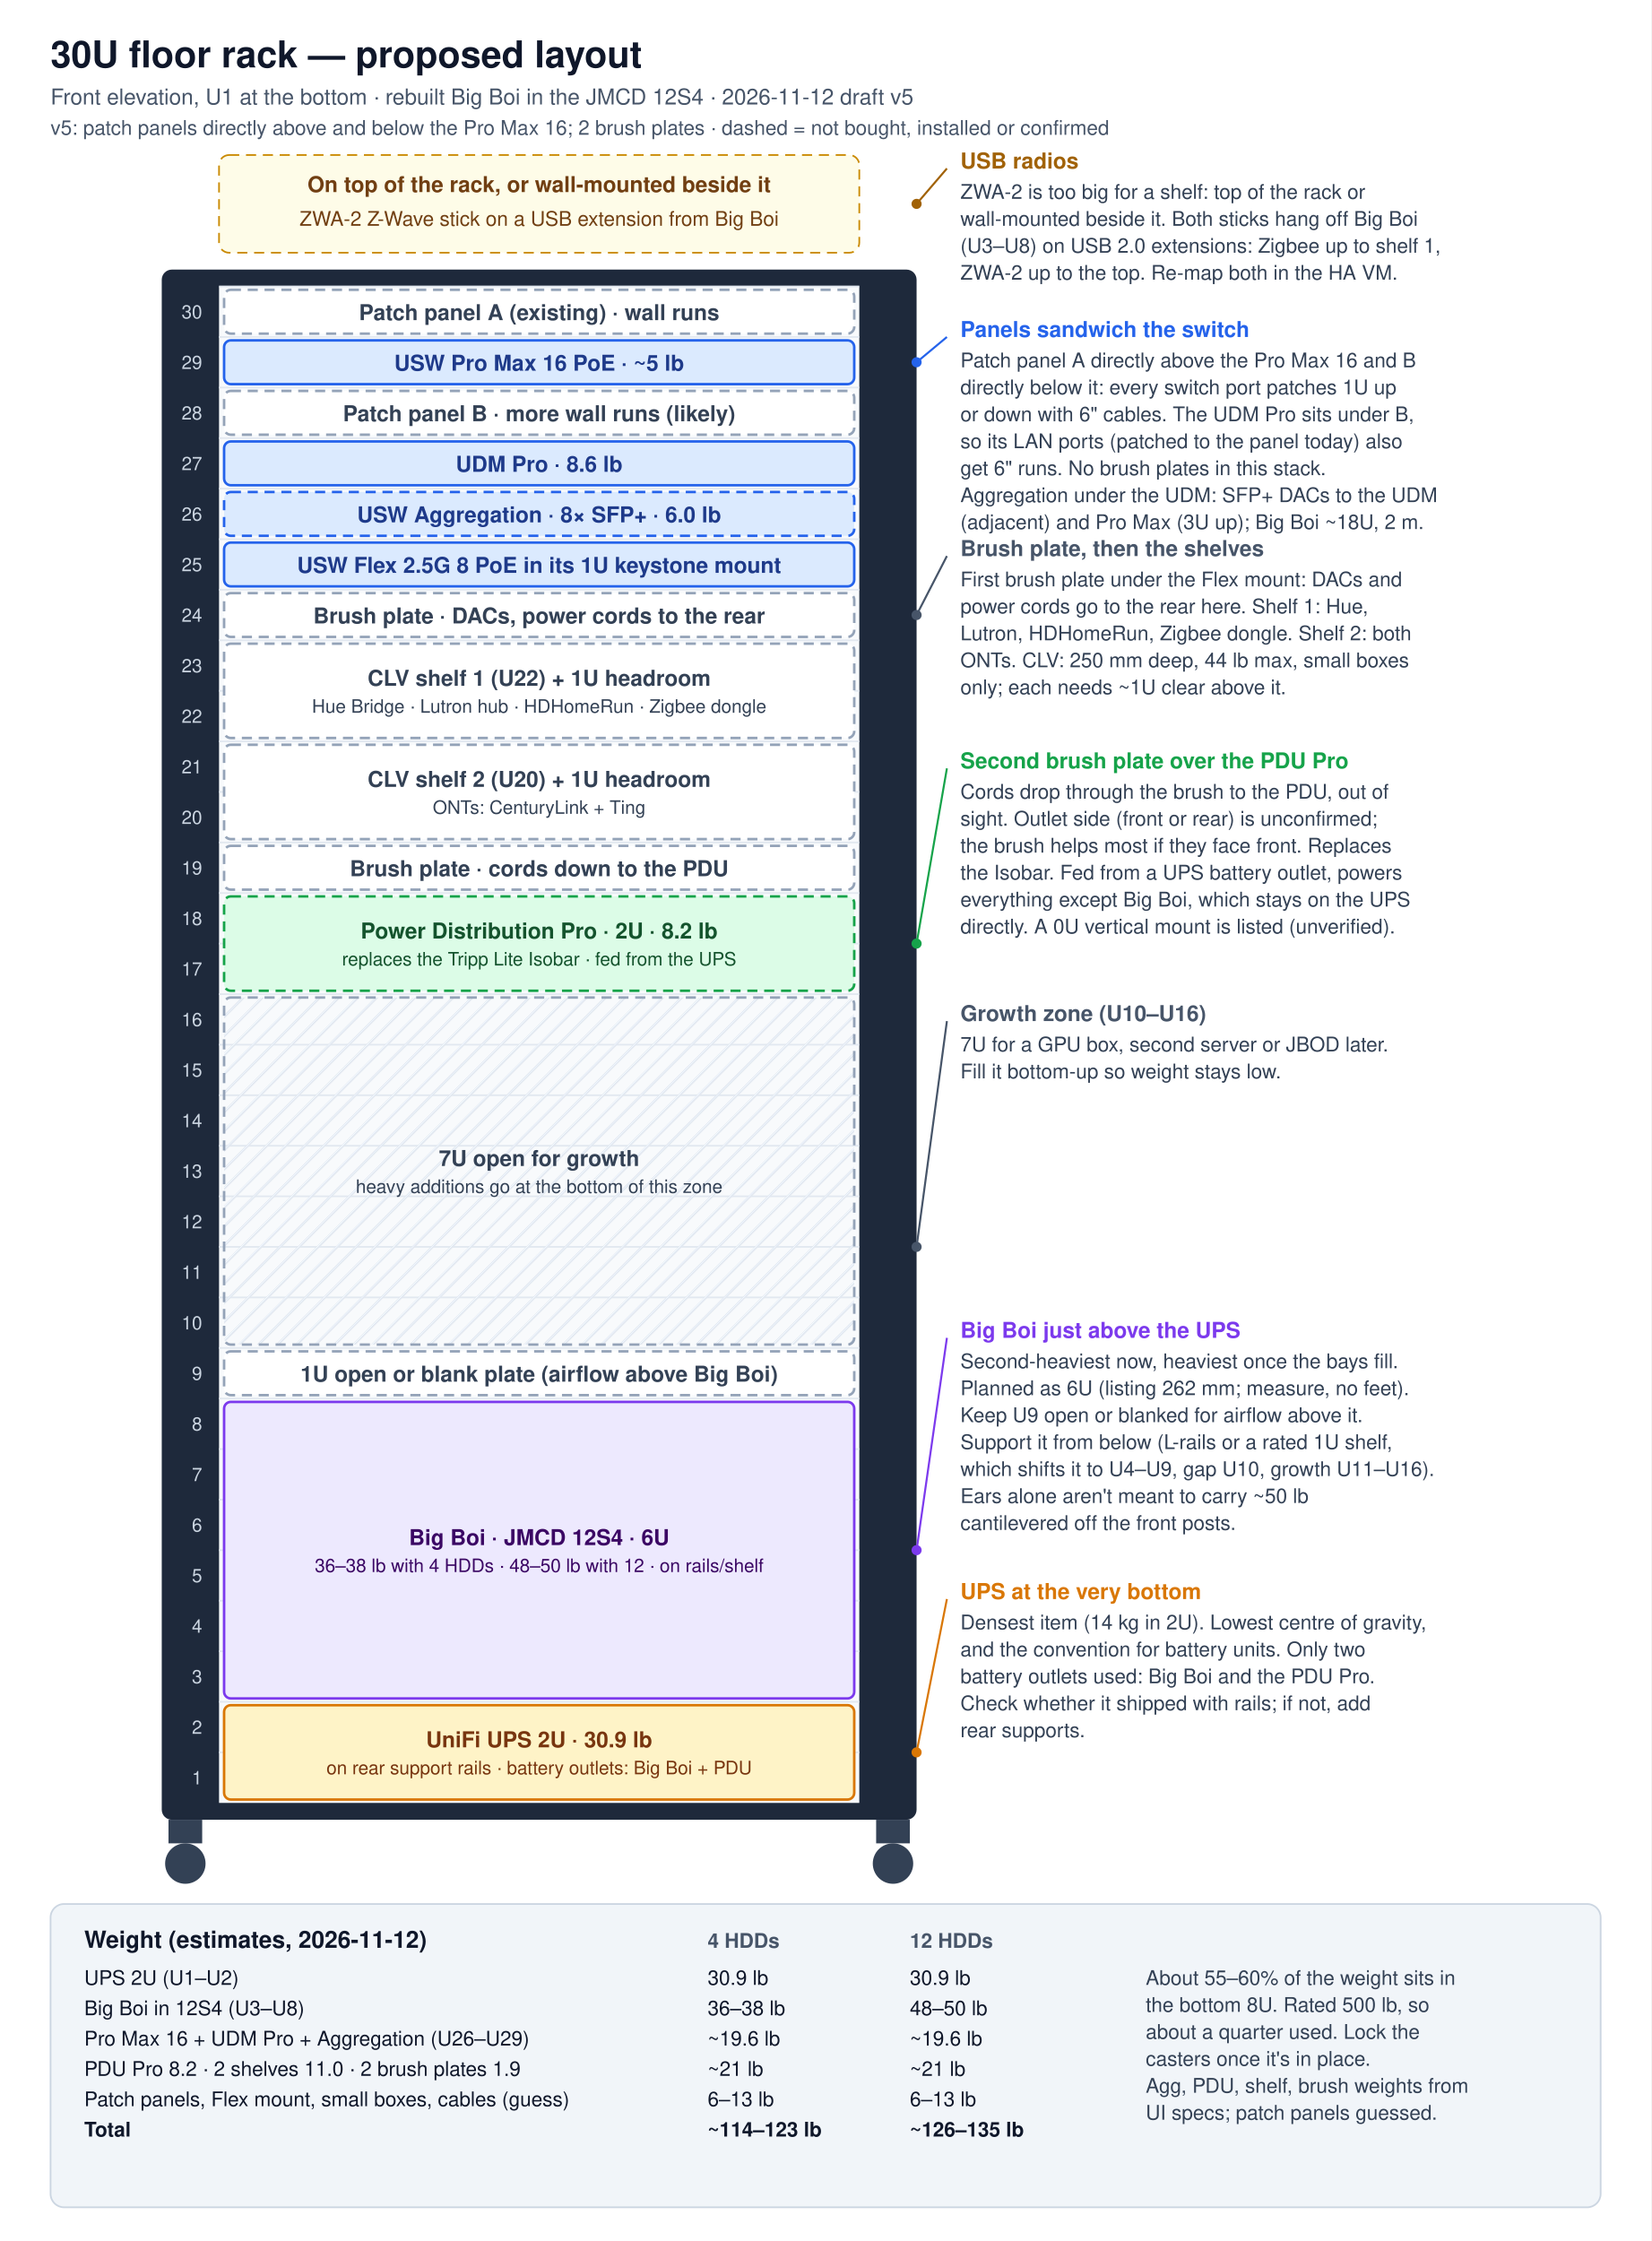
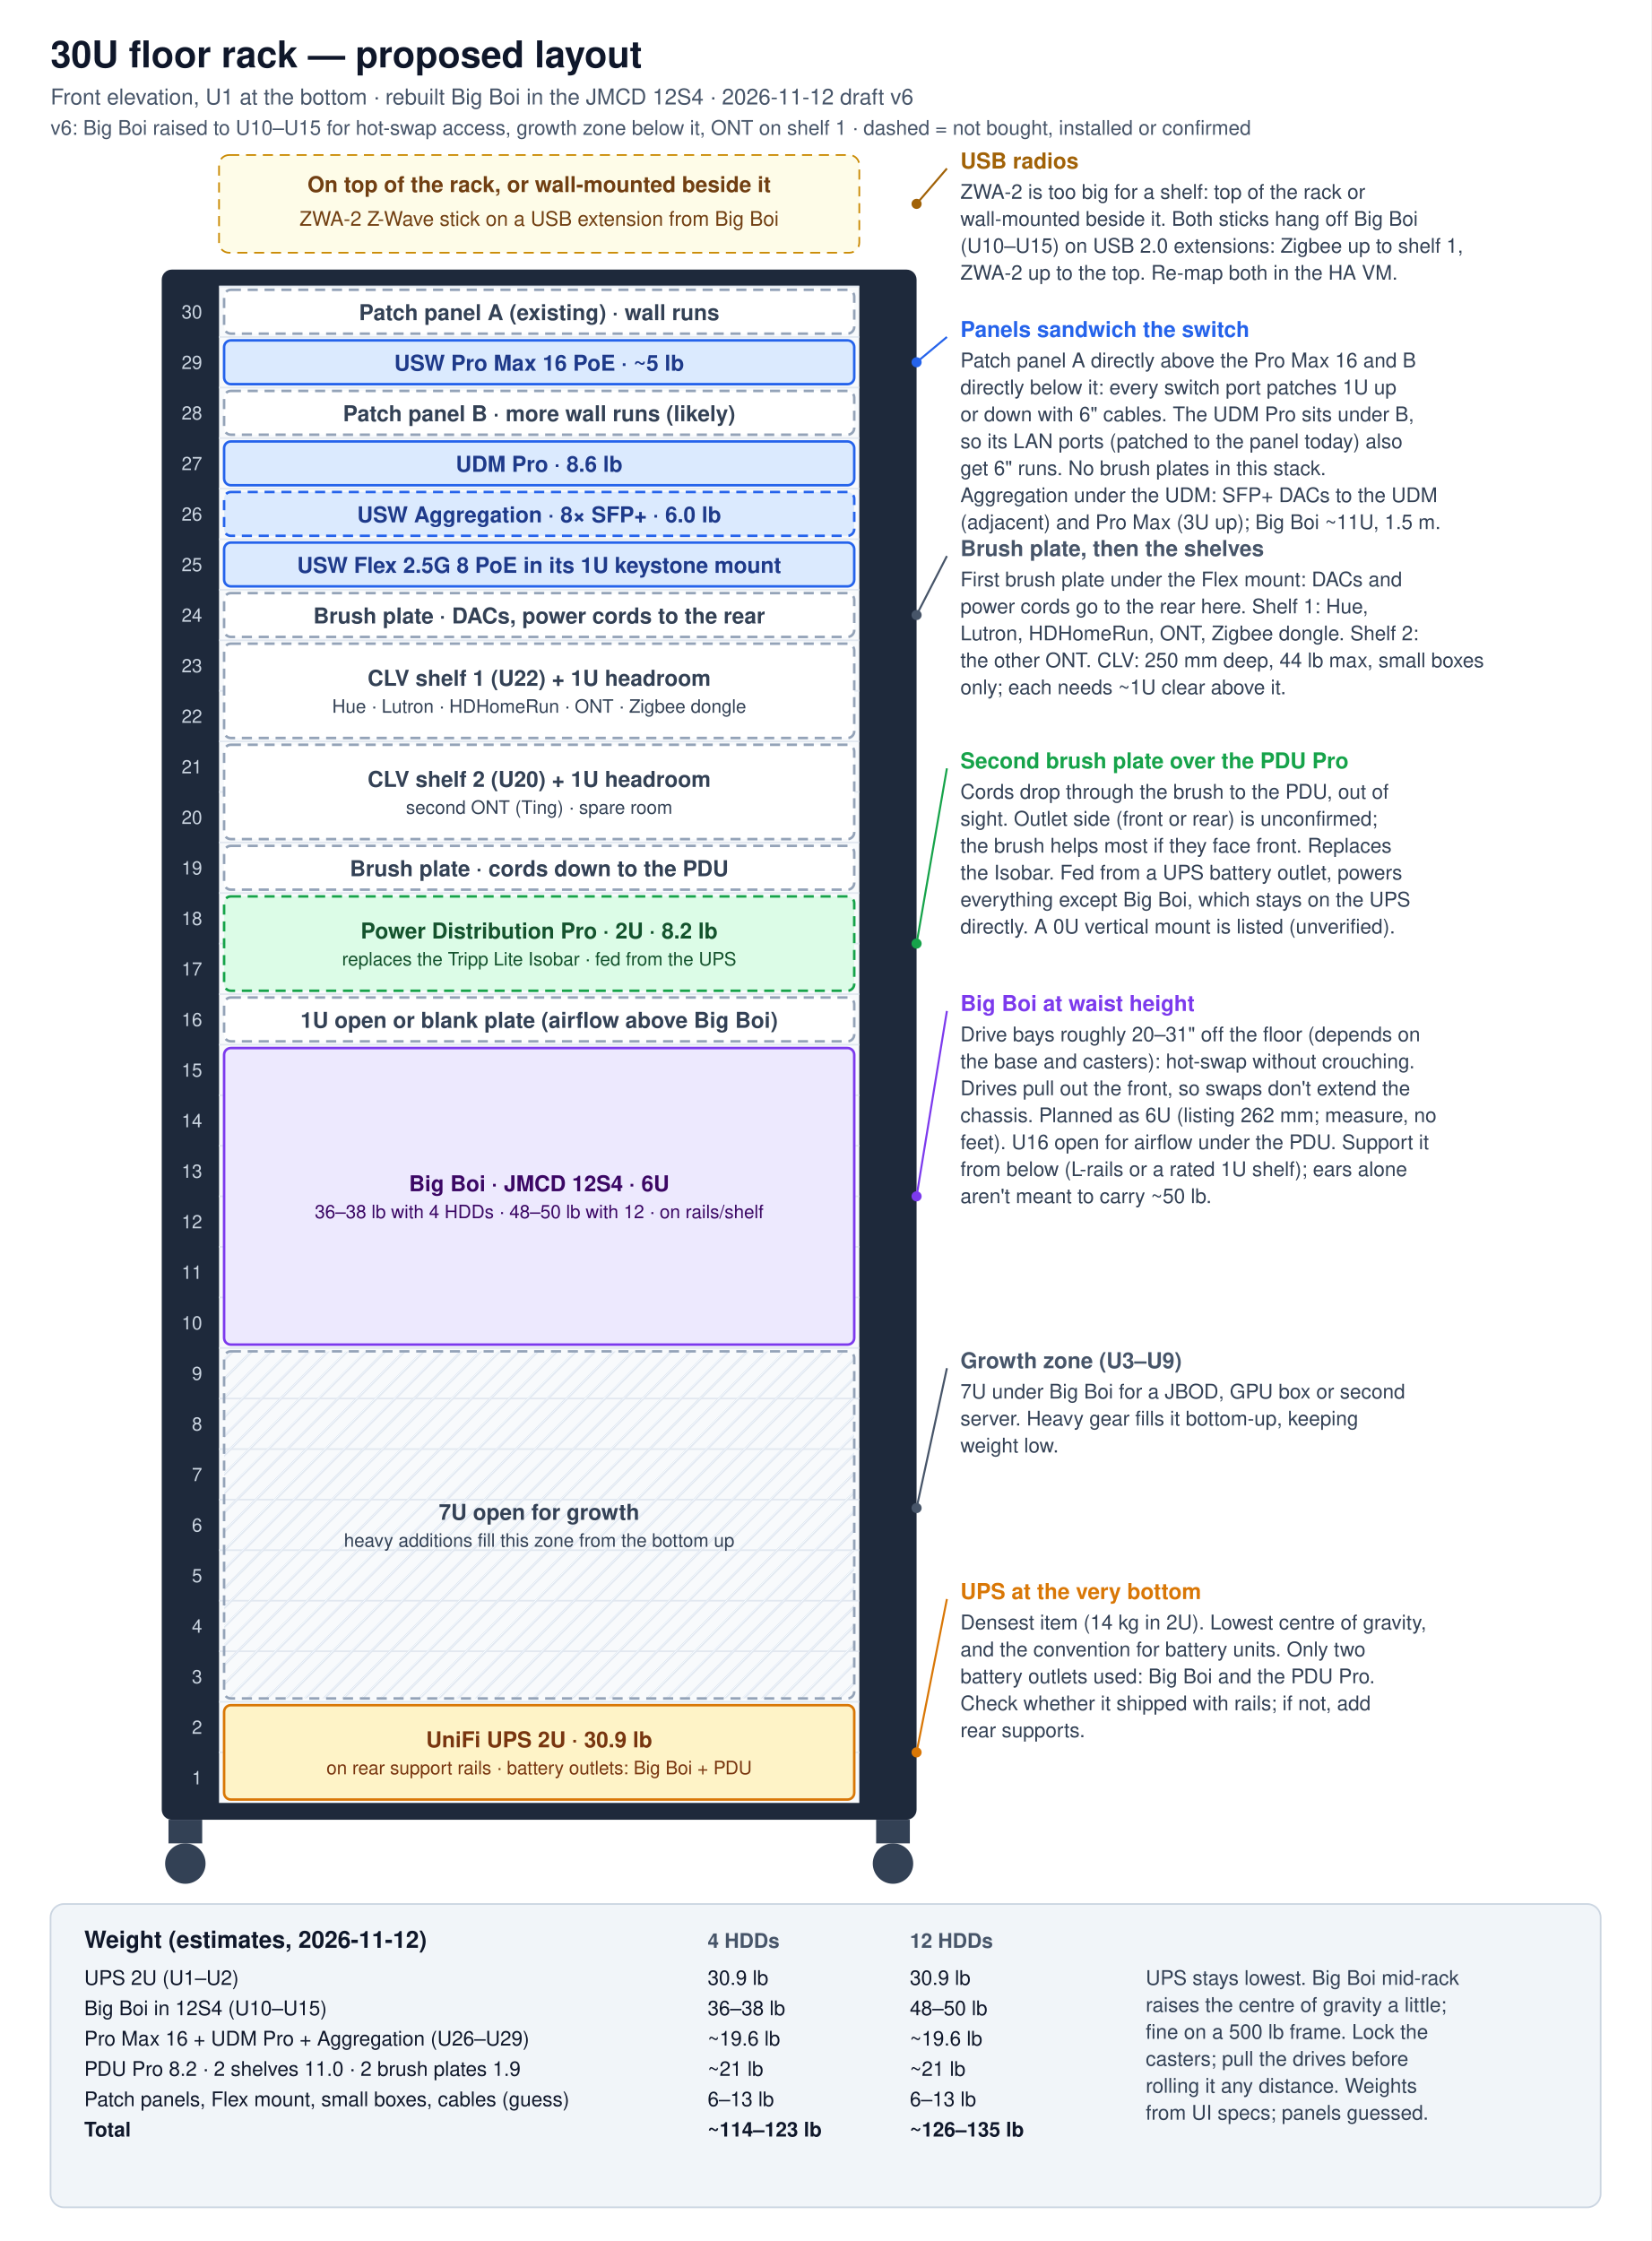
<svg xmlns="http://www.w3.org/2000/svg" viewBox="0 0 980 1330" width="980" height="1330" font-family="-apple-system, system-ui, Segoe UI, Helvetica, Arial, sans-serif">
  <defs>
    <pattern id="hatch" width="8" height="8" patternUnits="userSpaceOnUse" patternTransform="rotate(45)">
      <line x1="0" y1="0" x2="0" y2="8" stroke="#e2e8f0" stroke-width="3" />
    </pattern>
  </defs>
  <rect width="980" height="1330" fill="#ffffff" />
  <text x="30" y="40" font-size="22" font-weight="700" fill="#0f172a">30U floor rack — proposed layout</text>
-   <text x="30" y="62" font-size="13" fill="#475569">Front elevation, U1 at the bottom · rebuilt Big Boi in the JMCD 12S4 · 2026-11-12 draft v5</text>
-   <text x="30" y="80" font-size="12" fill="#475569">v5: patch panels directly above and below the Pro Max 16; 2 brush plates · dashed = not bought, installed or confirmed</text>
+   <text x="30" y="62" font-size="13" fill="#475569">Front elevation, U1 at the bottom · rebuilt Big Boi in the JMCD 12S4 · 2026-11-12 draft v6</text>
+   <text x="30" y="80" font-size="12" fill="#475569">v6: Big Boi raised to U10–U15 for hot-swap access, growth zone below it, ONT on shelf 1 · dashed = not bought, installed or confirmed</text>
  <rect x="130" y="92" width="380" height="58" rx="6" fill="#fefce8" stroke="#ca8a04" stroke-dasharray="6 4" />
  <text x="320" y="114" font-size="13" font-weight="700" fill="#713f12" text-anchor="middle">On top of the rack, or wall-mounted beside it</text>
  <text x="320" y="134" font-size="12" fill="#713f12" text-anchor="middle">ZWA-2 Z-Wave stick on a USB extension from Big Boi</text>
  <rect x="96" y="160" width="448" height="920" rx="6" fill="#1e293b" />
  <rect x="130" y="170" width="380" height="900" fill="#f8fafc" />
  <text x="120" y="1059" font-size="11" fill="#cbd5e1" text-anchor="end">1</text>
  <line x1="130" y1="1040" x2="510" y2="1040" stroke="#e2e8f0" />
  <text x="120" y="1029" font-size="11" fill="#cbd5e1" text-anchor="end">2</text>
  <line x1="130" y1="1010" x2="510" y2="1010" stroke="#e2e8f0" />
  <text x="120" y="999" font-size="11" fill="#cbd5e1" text-anchor="end">3</text>
  <line x1="130" y1="980" x2="510" y2="980" stroke="#e2e8f0" />
  <text x="120" y="969" font-size="11" fill="#cbd5e1" text-anchor="end">4</text>
  <line x1="130" y1="950" x2="510" y2="950" stroke="#e2e8f0" />
  <text x="120" y="939" font-size="11" fill="#cbd5e1" text-anchor="end">5</text>
  <line x1="130" y1="920" x2="510" y2="920" stroke="#e2e8f0" />
  <text x="120" y="909" font-size="11" fill="#cbd5e1" text-anchor="end">6</text>
  <line x1="130" y1="890" x2="510" y2="890" stroke="#e2e8f0" />
  <text x="120" y="879" font-size="11" fill="#cbd5e1" text-anchor="end">7</text>
  <line x1="130" y1="860" x2="510" y2="860" stroke="#e2e8f0" />
  <text x="120" y="849" font-size="11" fill="#cbd5e1" text-anchor="end">8</text>
  <line x1="130" y1="830" x2="510" y2="830" stroke="#e2e8f0" />
  <text x="120" y="819" font-size="11" fill="#cbd5e1" text-anchor="end">9</text>
  <line x1="130" y1="800" x2="510" y2="800" stroke="#e2e8f0" />
  <text x="120" y="789" font-size="11" fill="#cbd5e1" text-anchor="end">10</text>
  <line x1="130" y1="770" x2="510" y2="770" stroke="#e2e8f0" />
  <text x="120" y="759" font-size="11" fill="#cbd5e1" text-anchor="end">11</text>
  <line x1="130" y1="740" x2="510" y2="740" stroke="#e2e8f0" />
  <text x="120" y="729" font-size="11" fill="#cbd5e1" text-anchor="end">12</text>
  <line x1="130" y1="710" x2="510" y2="710" stroke="#e2e8f0" />
  <text x="120" y="699" font-size="11" fill="#cbd5e1" text-anchor="end">13</text>
  <line x1="130" y1="680" x2="510" y2="680" stroke="#e2e8f0" />
  <text x="120" y="669" font-size="11" fill="#cbd5e1" text-anchor="end">14</text>
  <line x1="130" y1="650" x2="510" y2="650" stroke="#e2e8f0" />
  <text x="120" y="639" font-size="11" fill="#cbd5e1" text-anchor="end">15</text>
  <line x1="130" y1="620" x2="510" y2="620" stroke="#e2e8f0" />
  <text x="120" y="609" font-size="11" fill="#cbd5e1" text-anchor="end">16</text>
  <line x1="130" y1="590" x2="510" y2="590" stroke="#e2e8f0" />
  <text x="120" y="579" font-size="11" fill="#cbd5e1" text-anchor="end">17</text>
  <line x1="130" y1="560" x2="510" y2="560" stroke="#e2e8f0" />
  <text x="120" y="549" font-size="11" fill="#cbd5e1" text-anchor="end">18</text>
  <line x1="130" y1="530" x2="510" y2="530" stroke="#e2e8f0" />
  <text x="120" y="519" font-size="11" fill="#cbd5e1" text-anchor="end">19</text>
  <line x1="130" y1="500" x2="510" y2="500" stroke="#e2e8f0" />
  <text x="120" y="489" font-size="11" fill="#cbd5e1" text-anchor="end">20</text>
  <line x1="130" y1="470" x2="510" y2="470" stroke="#e2e8f0" />
  <text x="120" y="459" font-size="11" fill="#cbd5e1" text-anchor="end">21</text>
  <line x1="130" y1="440" x2="510" y2="440" stroke="#e2e8f0" />
  <text x="120" y="429" font-size="11" fill="#cbd5e1" text-anchor="end">22</text>
  <line x1="130" y1="410" x2="510" y2="410" stroke="#e2e8f0" />
  <text x="120" y="399" font-size="11" fill="#cbd5e1" text-anchor="end">23</text>
  <line x1="130" y1="380" x2="510" y2="380" stroke="#e2e8f0" />
  <text x="120" y="369" font-size="11" fill="#cbd5e1" text-anchor="end">24</text>
  <line x1="130" y1="350" x2="510" y2="350" stroke="#e2e8f0" />
  <text x="120" y="339" font-size="11" fill="#cbd5e1" text-anchor="end">25</text>
  <line x1="130" y1="320" x2="510" y2="320" stroke="#e2e8f0" />
  <text x="120" y="309" font-size="11" fill="#cbd5e1" text-anchor="end">26</text>
  <line x1="130" y1="290" x2="510" y2="290" stroke="#e2e8f0" />
  <text x="120" y="279" font-size="11" fill="#cbd5e1" text-anchor="end">27</text>
  <line x1="130" y1="260" x2="510" y2="260" stroke="#e2e8f0" />
  <text x="120" y="249" font-size="11" fill="#cbd5e1" text-anchor="end">28</text>
  <line x1="130" y1="230" x2="510" y2="230" stroke="#e2e8f0" />
  <text x="120" y="219" font-size="11" fill="#cbd5e1" text-anchor="end">29</text>
  <line x1="130" y1="200" x2="510" y2="200" stroke="#e2e8f0" />
  <text x="120" y="189" font-size="11" fill="#cbd5e1" text-anchor="end">30</text>
  <line x1="130" y1="170" x2="510" y2="170" stroke="#e2e8f0" />
  <rect x="100" y="1080" width="20" height="14" fill="#334155" />
  <circle cx="110" cy="1106" r="12" fill="#334155" />
  <rect x="520" y="1080" width="20" height="14" fill="#334155" />
  <circle cx="530" cy="1106" r="12" fill="#334155" />
  <rect x="133" y="172" width="374" height="26" rx="4" fill="#ffffff" stroke="#94a3b8" stroke-width="1.5" stroke-dasharray="6 4" />
  <text x="320" y="190" font-size="13" font-weight="700" fill="#334155" text-anchor="middle">Patch panel A (existing)  ·  wall runs</text>
  <rect x="133" y="202" width="374" height="26" rx="4" fill="#dbeafe" stroke="#2563eb" stroke-width="1.5" />
  <text x="320" y="220" font-size="13" font-weight="700" fill="#1e3a8a" text-anchor="middle">USW Pro Max 16 PoE  ·  ~5 lb</text>
  <rect x="133" y="232" width="374" height="26" rx="4" fill="#ffffff" stroke="#94a3b8" stroke-width="1.5" stroke-dasharray="6 4" />
  <text x="320" y="250" font-size="13" font-weight="700" fill="#334155" text-anchor="middle">Patch panel B  ·  more wall runs (likely)</text>
  <rect x="133" y="262" width="374" height="26" rx="4" fill="#dbeafe" stroke="#2563eb" stroke-width="1.5" />
  <text x="320" y="280" font-size="13" font-weight="700" fill="#1e3a8a" text-anchor="middle">UDM Pro  ·  8.6 lb</text>
  <rect x="133" y="292" width="374" height="26" rx="4" fill="#dbeafe" stroke="#2563eb" stroke-width="1.5" stroke-dasharray="6 4" />
  <text x="320" y="310" font-size="13" font-weight="700" fill="#1e3a8a" text-anchor="middle">USW Aggregation  ·  8× SFP+  ·  6.0 lb</text>
  <rect x="133" y="322" width="374" height="26" rx="4" fill="#dbeafe" stroke="#2563eb" stroke-width="1.5" />
  <text x="320" y="340" font-size="13" font-weight="700" fill="#1e3a8a" text-anchor="middle">USW Flex 2.5G 8 PoE in its 1U keystone mount</text>
  <rect x="133" y="352" width="374" height="26" rx="4" fill="#ffffff" stroke="#94a3b8" stroke-width="1.5" stroke-dasharray="6 4" />
  <text x="320" y="370" font-size="13" font-weight="700" fill="#334155" text-anchor="middle">Brush plate  ·  DACs, power cords to the rear</text>
  <rect x="133" y="382" width="374" height="56" rx="4" fill="#ffffff" stroke="#94a3b8" stroke-width="1.5" stroke-dasharray="6 4" />
  <text x="320" y="407" font-size="13" font-weight="700" fill="#334155" text-anchor="middle">CLV shelf 1 (U22) + 1U headroom</text>
-   <text x="320" y="423" font-size="11" fill="#334155" text-anchor="middle">Hue Bridge · Lutron hub · HDHomeRun · Zigbee dongle</text>
+   <text x="320" y="423" font-size="11" fill="#334155" text-anchor="middle">Hue · Lutron · HDHomeRun · ONT · Zigbee dongle</text>
  <rect x="133" y="442" width="374" height="56" rx="4" fill="#ffffff" stroke="#94a3b8" stroke-width="1.5" stroke-dasharray="6 4" />
  <text x="320" y="467" font-size="13" font-weight="700" fill="#334155" text-anchor="middle">CLV shelf 2 (U20) + 1U headroom</text>
-   <text x="320" y="483" font-size="11" fill="#334155" text-anchor="middle">ONTs: CenturyLink + Ting</text>
+   <text x="320" y="483" font-size="11" fill="#334155" text-anchor="middle">second ONT (Ting) · spare room</text>
  <rect x="133" y="502" width="374" height="26" rx="4" fill="#ffffff" stroke="#94a3b8" stroke-width="1.5" stroke-dasharray="6 4" />
  <text x="320" y="520" font-size="13" font-weight="700" fill="#334155" text-anchor="middle">Brush plate  ·  cords down to the PDU</text>
  <rect x="133" y="532" width="374" height="56" rx="4" fill="#dcfce7" stroke="#16a34a" stroke-width="1.5" stroke-dasharray="6 4" />
  <text x="320" y="557" font-size="13" font-weight="700" fill="#14532d" text-anchor="middle">Power Distribution Pro  ·  2U  ·  8.2 lb</text>
  <text x="320" y="573" font-size="11" fill="#14532d" text-anchor="middle">replaces the Tripp Lite Isobar · fed from the UPS</text>
-   <rect x="133" y="592" width="374" height="206" rx="4" fill="url(#hatch)" stroke="#94a3b8" stroke-width="1.5" stroke-dasharray="6 4" />
-   <text x="320" y="692" font-size="13" font-weight="700" fill="#334155" text-anchor="middle">7U open for growth</text>
-   <text x="320" y="708" font-size="11" fill="#334155" text-anchor="middle">heavy additions go at the bottom of this zone</text>
-   <rect x="133" y="802" width="374" height="26" rx="4" fill="#ffffff" stroke="#94a3b8" stroke-width="1.5" stroke-dasharray="6 4" />
-   <text x="320" y="820" font-size="13" font-weight="700" fill="#334155" text-anchor="middle">1U open or blank plate (airflow above Big Boi)</text>
-   <rect x="133" y="832" width="374" height="176" rx="4" fill="#ede9fe" stroke="#7c3aed" stroke-width="1.5" />
-   <text x="320" y="917" font-size="13" font-weight="700" fill="#3b0764" text-anchor="middle">Big Boi · JMCD 12S4 · 6U</text>
-   <text x="320" y="933" font-size="11" fill="#3b0764" text-anchor="middle">36–38 lb with 4 HDDs · 48–50 lb with 12 · on rails/shelf</text>
+   <rect x="133" y="592" width="374" height="26" rx="4" fill="#ffffff" stroke="#94a3b8" stroke-width="1.5" stroke-dasharray="6 4" />
+   <text x="320" y="610" font-size="13" font-weight="700" fill="#334155" text-anchor="middle">1U open or blank plate (airflow above Big Boi)</text>
+   <rect x="133" y="622" width="374" height="176" rx="4" fill="#ede9fe" stroke="#7c3aed" stroke-width="1.5" />
+   <text x="320" y="707" font-size="13" font-weight="700" fill="#3b0764" text-anchor="middle">Big Boi · JMCD 12S4 · 6U</text>
+   <text x="320" y="723" font-size="11" fill="#3b0764" text-anchor="middle">36–38 lb with 4 HDDs · 48–50 lb with 12 · on rails/shelf</text>
+   <rect x="133" y="802" width="374" height="206" rx="4" fill="url(#hatch)" stroke="#94a3b8" stroke-width="1.5" stroke-dasharray="6 4" />
+   <text x="320" y="902" font-size="13" font-weight="700" fill="#334155" text-anchor="middle">7U open for growth</text>
+   <text x="320" y="918" font-size="11" fill="#334155" text-anchor="middle">heavy additions fill this zone from the bottom up</text>
  <rect x="133" y="1012" width="374" height="56" rx="4" fill="#fef3c7" stroke="#d97706" stroke-width="1.5" />
  <text x="320" y="1037" font-size="13" font-weight="700" fill="#78350f" text-anchor="middle">UniFi UPS 2U  ·  30.9 lb</text>
  <text x="320" y="1053" font-size="11" fill="#78350f" text-anchor="middle">on rear support rails · battery outlets: Big Boi + PDU</text>
  <line x1="544" y1="121" x2="562" y2="100" stroke="#a16207" stroke-width="1.2" />
  <circle cx="544" cy="121" r="3" fill="#a16207" />
  <text x="570" y="100" font-size="13" font-weight="700" fill="#a16207">USB radios</text>
  <text x="570" y="118" font-size="12" fill="#334155">ZWA-2 is too big for a shelf: top of the rack or</text>
  <text x="570" y="134" font-size="12" fill="#334155">wall-mounted beside it. Both sticks hang off Big Boi</text>
-   <text x="570" y="150" font-size="12" fill="#334155">(U3–U8) on USB 2.0 extensions: Zigbee up to shelf 1,</text>
+   <text x="570" y="150" font-size="12" fill="#334155">(U10–U15) on USB 2.0 extensions: Zigbee up to shelf 1,</text>
  <text x="570" y="166" font-size="12" fill="#334155">ZWA-2 up to the top. Re-map both in the HA VM.</text>
  <line x1="544" y1="215" x2="562" y2="200" stroke="#2563eb" stroke-width="1.2" />
  <circle cx="544" cy="215" r="3" fill="#2563eb" />
  <text x="570" y="200" font-size="13" font-weight="700" fill="#2563eb">Panels sandwich the switch</text>
  <text x="570" y="218" font-size="12" fill="#334155">Patch panel A directly above the Pro Max 16 and B</text>
  <text x="570" y="234" font-size="12" fill="#334155">directly below it: every switch port patches 1U up</text>
  <text x="570" y="250" font-size="12" fill="#334155">or down with 6" cables. The UDM Pro sits under B,</text>
  <text x="570" y="266" font-size="12" fill="#334155">so its LAN ports (patched to the panel today) also</text>
  <text x="570" y="282" font-size="12" fill="#334155">get 6" runs. No brush plates in this stack.</text>
  <text x="570" y="298" font-size="12" fill="#334155">Aggregation under the UDM: SFP+ DACs to the UDM</text>
-   <text x="570" y="314" font-size="12" fill="#334155">(adjacent) and Pro Max (3U up); Big Boi ~18U, 2 m.</text>
+   <text x="570" y="314" font-size="12" fill="#334155">(adjacent) and Pro Max (3U up); Big Boi ~11U, 1.5 m.</text>
  <line x1="544" y1="365" x2="562" y2="330" stroke="#475569" stroke-width="1.2" />
  <circle cx="544" cy="365" r="3" fill="#475569" />
  <text x="570" y="330" font-size="13" font-weight="700" fill="#475569">Brush plate, then the shelves</text>
  <text x="570" y="348" font-size="12" fill="#334155">First brush plate under the Flex mount: DACs and</text>
  <text x="570" y="364" font-size="12" fill="#334155">power cords go to the rear here. Shelf 1: Hue,</text>
-   <text x="570" y="380" font-size="12" fill="#334155">Lutron, HDHomeRun, Zigbee dongle. Shelf 2: both</text>
-   <text x="570" y="396" font-size="12" fill="#334155">ONTs. CLV: 250 mm deep, 44 lb max, small boxes</text>
+   <text x="570" y="380" font-size="12" fill="#334155">Lutron, HDHomeRun, ONT, Zigbee dongle. Shelf 2:</text>
+   <text x="570" y="396" font-size="12" fill="#334155">the other ONT. CLV: 250 mm deep, 44 lb max, small boxes</text>
  <text x="570" y="412" font-size="12" fill="#334155">only; each needs ~1U clear above it.</text>
  <line x1="544" y1="560" x2="562" y2="456" stroke="#16a34a" stroke-width="1.2" />
  <circle cx="544" cy="560" r="3" fill="#16a34a" />
  <text x="570" y="456" font-size="13" font-weight="700" fill="#16a34a">Second brush plate over the PDU Pro</text>
  <text x="570" y="474" font-size="12" fill="#334155">Cords drop through the brush to the PDU, out of</text>
  <text x="570" y="490" font-size="12" fill="#334155">sight. Outlet side (front or rear) is unconfirmed;</text>
  <text x="570" y="506" font-size="12" fill="#334155">the brush helps most if they face front. Replaces</text>
  <text x="570" y="522" font-size="12" fill="#334155">the Isobar. Fed from a UPS battery outlet, powers</text>
  <text x="570" y="538" font-size="12" fill="#334155">everything except Big Boi, which stays on the UPS</text>
  <text x="570" y="554" font-size="12" fill="#334155">directly. A 0U vertical mount is listed (unverified).</text>
-   <line x1="544" y1="740" x2="562" y2="606" stroke="#475569" stroke-width="1.2" />
-   <circle cx="544" cy="740" r="3" fill="#475569" />
-   <text x="570" y="606" font-size="13" font-weight="700" fill="#475569">Growth zone (U10–U16)</text>
-   <text x="570" y="624" font-size="12" fill="#334155">7U for a GPU box, second server or JBOD later.</text>
-   <text x="570" y="640" font-size="12" fill="#334155">Fill it bottom-up so weight stays low.</text>
-   <line x1="544" y1="920" x2="562" y2="794" stroke="#7c3aed" stroke-width="1.2" />
-   <circle cx="544" cy="920" r="3" fill="#7c3aed" />
-   <text x="570" y="794" font-size="13" font-weight="700" fill="#7c3aed">Big Boi just above the UPS</text>
-   <text x="570" y="812" font-size="12" fill="#334155">Second-heaviest now, heaviest once the bays fill.</text>
-   <text x="570" y="828" font-size="12" fill="#334155">Planned as 6U (listing 262 mm; measure, no feet).</text>
-   <text x="570" y="844" font-size="12" fill="#334155">Keep U9 open or blanked for airflow above it.</text>
-   <text x="570" y="860" font-size="12" fill="#334155">Support it from below (L-rails or a rated 1U shelf,</text>
-   <text x="570" y="876" font-size="12" fill="#334155">which shifts it to U4–U9, gap U10, growth U11–U16).</text>
-   <text x="570" y="892" font-size="12" fill="#334155">Ears alone aren't meant to carry ~50 lb</text>
-   <text x="570" y="908" font-size="12" fill="#334155">cantilevered off the front posts.</text>
+   <line x1="544" y1="710" x2="562" y2="600" stroke="#7c3aed" stroke-width="1.2" />
+   <circle cx="544" cy="710" r="3" fill="#7c3aed" />
+   <text x="570" y="600" font-size="13" font-weight="700" fill="#7c3aed">Big Boi at waist height</text>
+   <text x="570" y="618" font-size="12" fill="#334155">Drive bays roughly 20–31" off the floor (depends on</text>
+   <text x="570" y="634" font-size="12" fill="#334155">the base and casters): hot-swap without crouching.</text>
+   <text x="570" y="650" font-size="12" fill="#334155">Drives pull out the front, so swaps don't extend the</text>
+   <text x="570" y="666" font-size="12" fill="#334155">chassis. Planned as 6U (listing 262 mm; measure, no</text>
+   <text x="570" y="682" font-size="12" fill="#334155">feet). U16 open for airflow under the PDU. Support it</text>
+   <text x="570" y="698" font-size="12" fill="#334155">from below (L-rails or a rated 1U shelf); ears alone</text>
+   <text x="570" y="714" font-size="12" fill="#334155">aren't meant to carry ~50 lb.</text>
+   <line x1="544" y1="895" x2="562" y2="812" stroke="#475569" stroke-width="1.2" />
+   <circle cx="544" cy="895" r="3" fill="#475569" />
+   <text x="570" y="812" font-size="13" font-weight="700" fill="#475569">Growth zone (U3–U9)</text>
+   <text x="570" y="830" font-size="12" fill="#334155">7U under Big Boi for a JBOD, GPU box or second</text>
+   <text x="570" y="846" font-size="12" fill="#334155">server. Heavy gear fills it bottom-up, keeping</text>
+   <text x="570" y="862" font-size="12" fill="#334155">weight low.</text>
  <line x1="544" y1="1040" x2="562" y2="949" stroke="#d97706" stroke-width="1.2" />
  <circle cx="544" cy="1040" r="3" fill="#d97706" />
  <text x="570" y="949" font-size="13" font-weight="700" fill="#d97706">UPS at the very bottom</text>
  <text x="570" y="967" font-size="12" fill="#334155">Densest item (14 kg in 2U). Lowest centre of gravity,</text>
  <text x="570" y="983" font-size="12" fill="#334155">and the convention for battery units. Only two</text>
  <text x="570" y="999" font-size="12" fill="#334155">battery outlets used: Big Boi and the PDU Pro.</text>
  <text x="570" y="1015" font-size="12" fill="#334155">Check whether it shipped with rails; if not, add</text>
  <text x="570" y="1031" font-size="12" fill="#334155">rear supports.</text>
  <rect x="30" y="1130" width="920" height="180" rx="8" fill="#f1f5f9" stroke="#cbd5e1" />
  <text x="50" y="1156" font-size="14" font-weight="700" fill="#0f172a">Weight (estimates, 2026-11-12)</text>
  <text x="420" y="1156" font-size="12" font-weight="700" fill="#475569">4 HDDs</text>
  <text x="540" y="1156" font-size="12" font-weight="700" fill="#475569">12 HDDs</text>
  <text x="50" y="1178" font-size="12" font-weight="400" fill="#0f172a">UPS 2U (U1–U2)</text>
  <text x="420" y="1178" font-size="12" font-weight="400" fill="#0f172a">30.9 lb</text>
  <text x="540" y="1178" font-size="12" font-weight="400" fill="#0f172a">30.9 lb</text>
-   <text x="50" y="1196" font-size="12" font-weight="400" fill="#0f172a">Big Boi in 12S4 (U3–U8)</text>
+   <text x="50" y="1196" font-size="12" font-weight="400" fill="#0f172a">Big Boi in 12S4 (U10–U15)</text>
  <text x="420" y="1196" font-size="12" font-weight="400" fill="#0f172a">36–38 lb</text>
  <text x="540" y="1196" font-size="12" font-weight="400" fill="#0f172a">48–50 lb</text>
  <text x="50" y="1214" font-size="12" font-weight="400" fill="#0f172a">Pro Max 16 + UDM Pro + Aggregation (U26–U29)</text>
  <text x="420" y="1214" font-size="12" font-weight="400" fill="#0f172a">~19.6 lb</text>
  <text x="540" y="1214" font-size="12" font-weight="400" fill="#0f172a">~19.6 lb</text>
  <text x="50" y="1232" font-size="12" font-weight="400" fill="#0f172a">PDU Pro 8.2 · 2 shelves 11.0 · 2 brush plates 1.9</text>
  <text x="420" y="1232" font-size="12" font-weight="400" fill="#0f172a">~21 lb</text>
  <text x="540" y="1232" font-size="12" font-weight="400" fill="#0f172a">~21 lb</text>
  <text x="50" y="1250" font-size="12" font-weight="400" fill="#0f172a">Patch panels, Flex mount, small boxes, cables (guess)</text>
  <text x="420" y="1250" font-size="12" font-weight="400" fill="#0f172a">6–13 lb</text>
  <text x="540" y="1250" font-size="12" font-weight="400" fill="#0f172a">6–13 lb</text>
  <text x="50" y="1268" font-size="12" font-weight="700" fill="#0f172a">Total</text>
  <text x="420" y="1268" font-size="12" font-weight="700" fill="#0f172a">~114–123 lb</text>
  <text x="540" y="1268" font-size="12" font-weight="700" fill="#0f172a">~126–135 lb</text>
-   <text x="680" y="1178" font-size="12" fill="#334155">About 55–60% of the weight sits in</text>
-   <text x="680" y="1194" font-size="12" fill="#334155">the bottom 8U. Rated 500 lb, so</text>
-   <text x="680" y="1210" font-size="12" fill="#334155">about a quarter used. Lock the</text>
-   <text x="680" y="1226" font-size="12" fill="#334155">casters once it's in place.</text>
-   <text x="680" y="1242" font-size="12" fill="#334155">Agg, PDU, shelf, brush weights from</text>
-   <text x="680" y="1258" font-size="12" fill="#334155">UI specs; patch panels guessed.</text>
+   <text x="680" y="1178" font-size="12" fill="#334155">UPS stays lowest. Big Boi mid-rack</text>
+   <text x="680" y="1194" font-size="12" fill="#334155">raises the centre of gravity a little;</text>
+   <text x="680" y="1210" font-size="12" fill="#334155">fine on a 500 lb frame. Lock the</text>
+   <text x="680" y="1226" font-size="12" fill="#334155">casters; pull the drives before</text>
+   <text x="680" y="1242" font-size="12" fill="#334155">rolling it any distance. Weights</text>
+   <text x="680" y="1258" font-size="12" fill="#334155">from UI specs; panels guessed.</text>
</svg>
